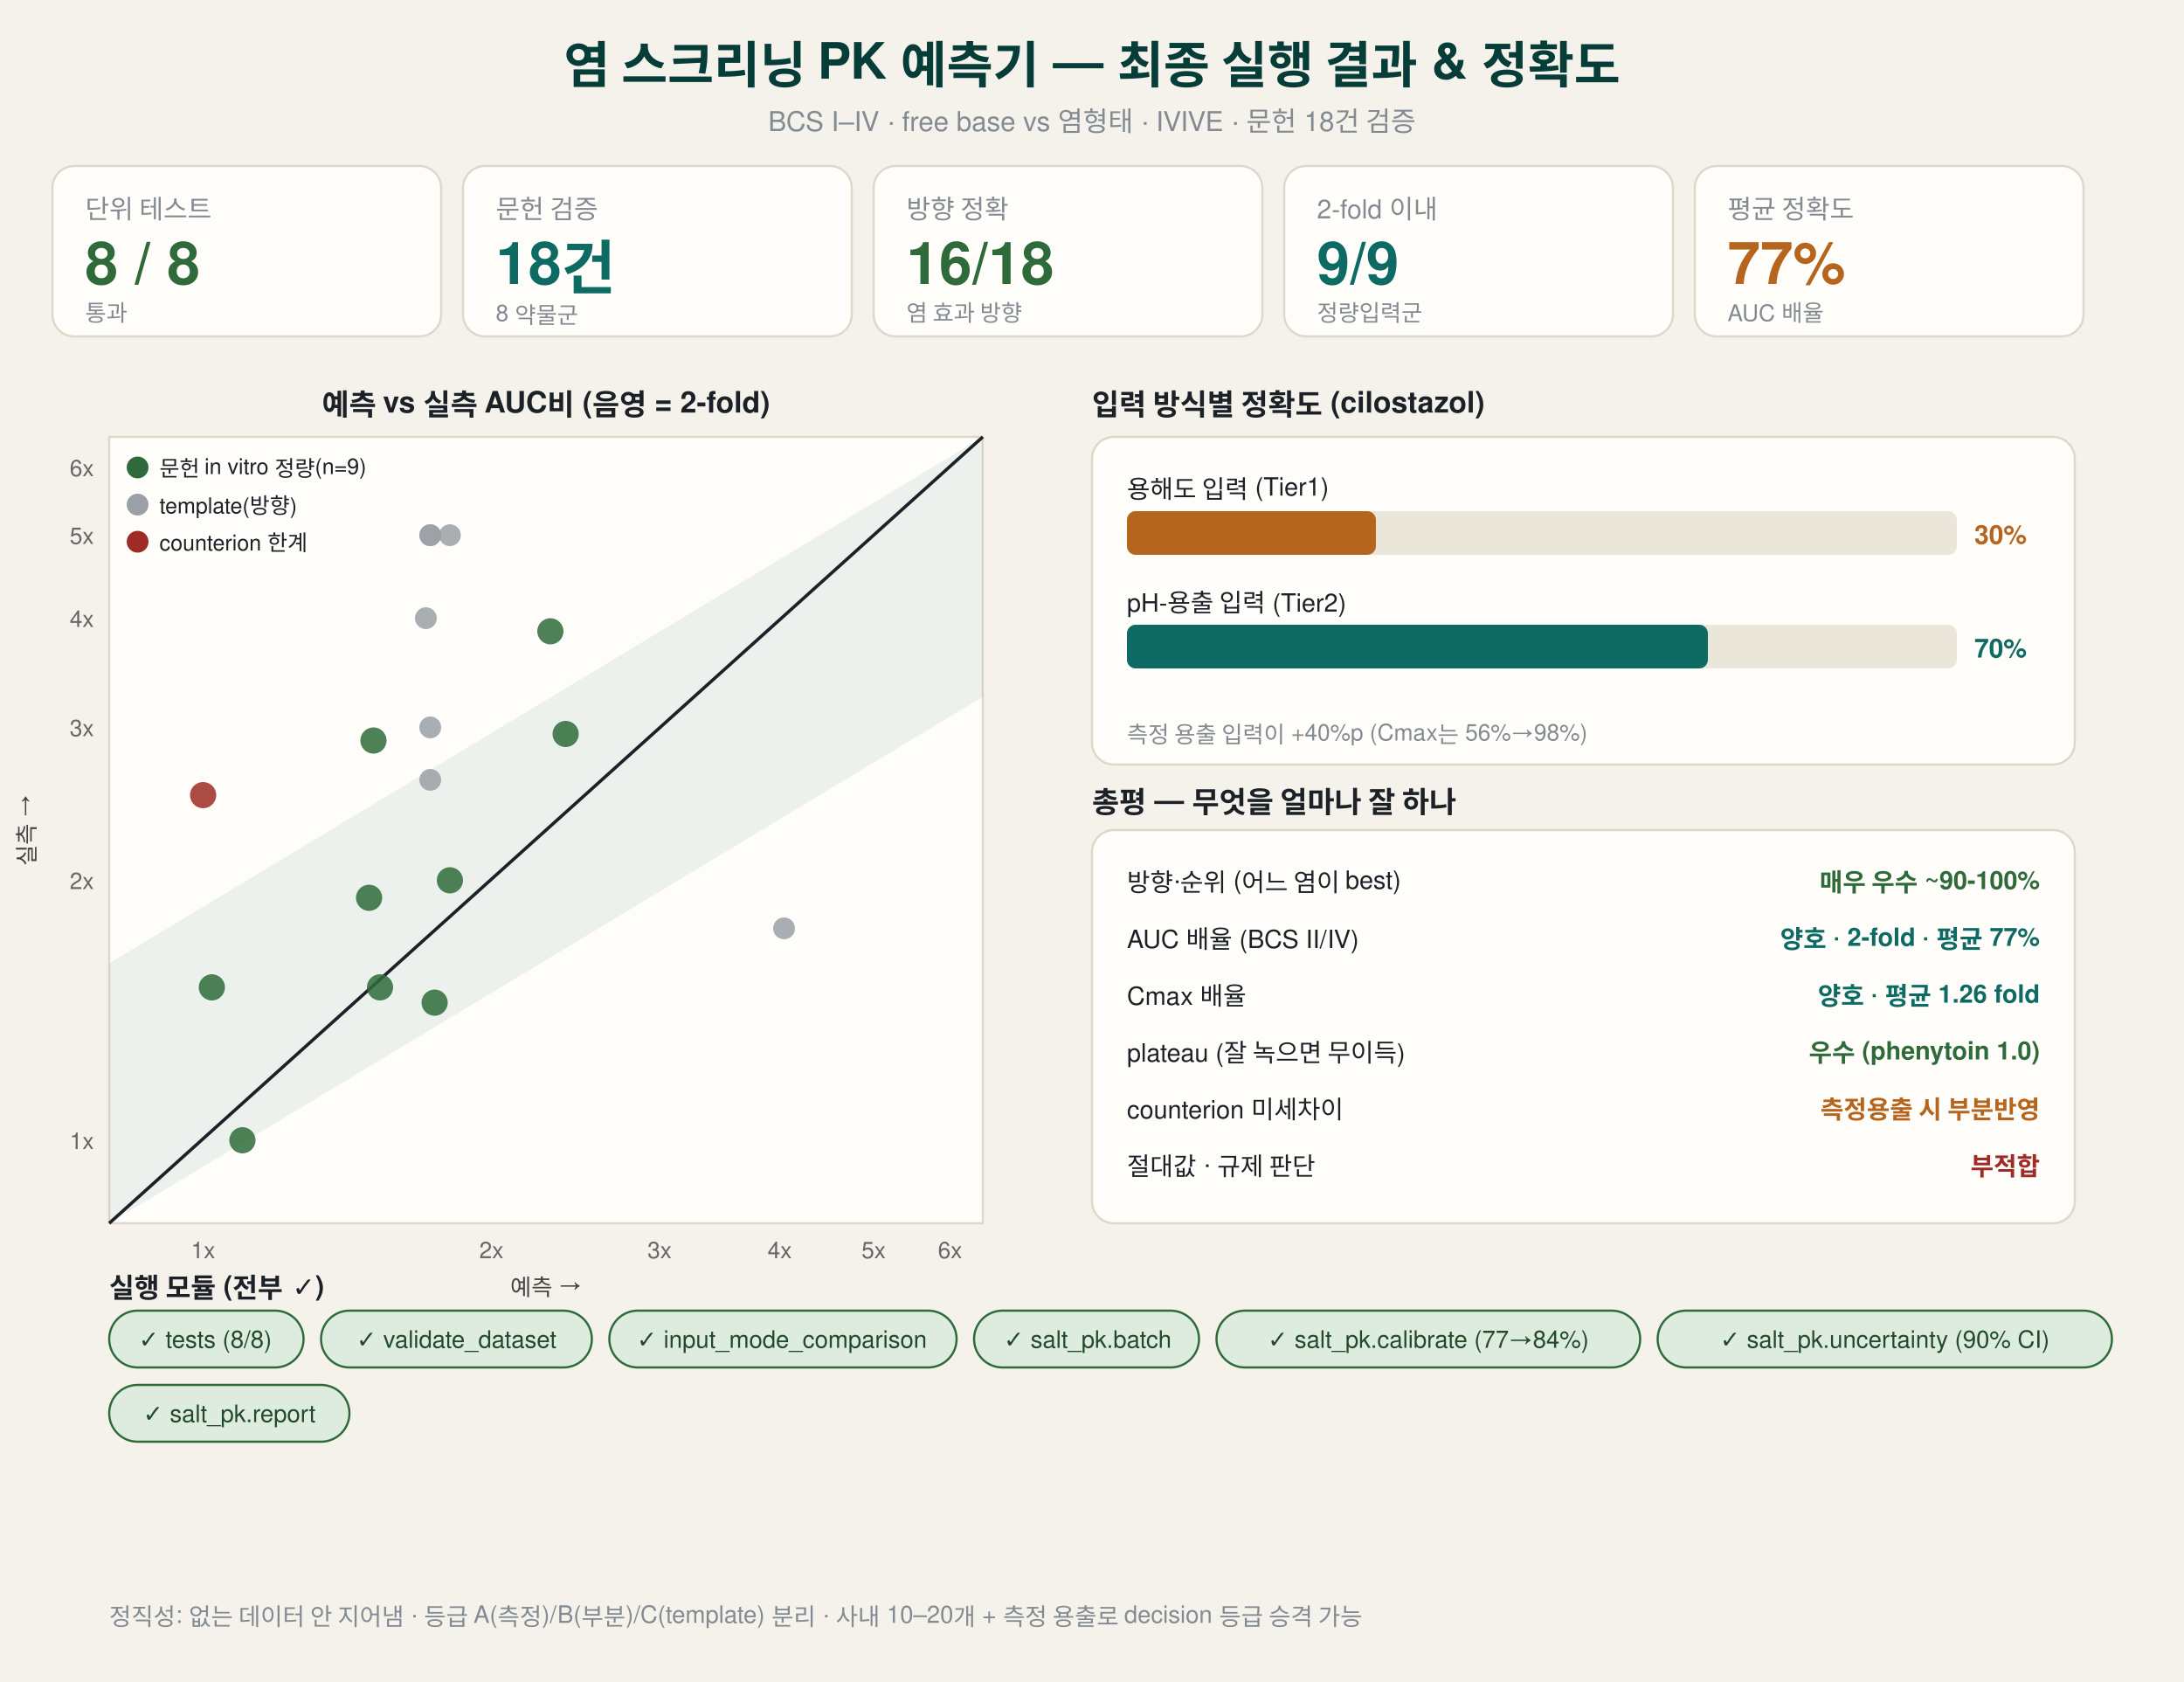
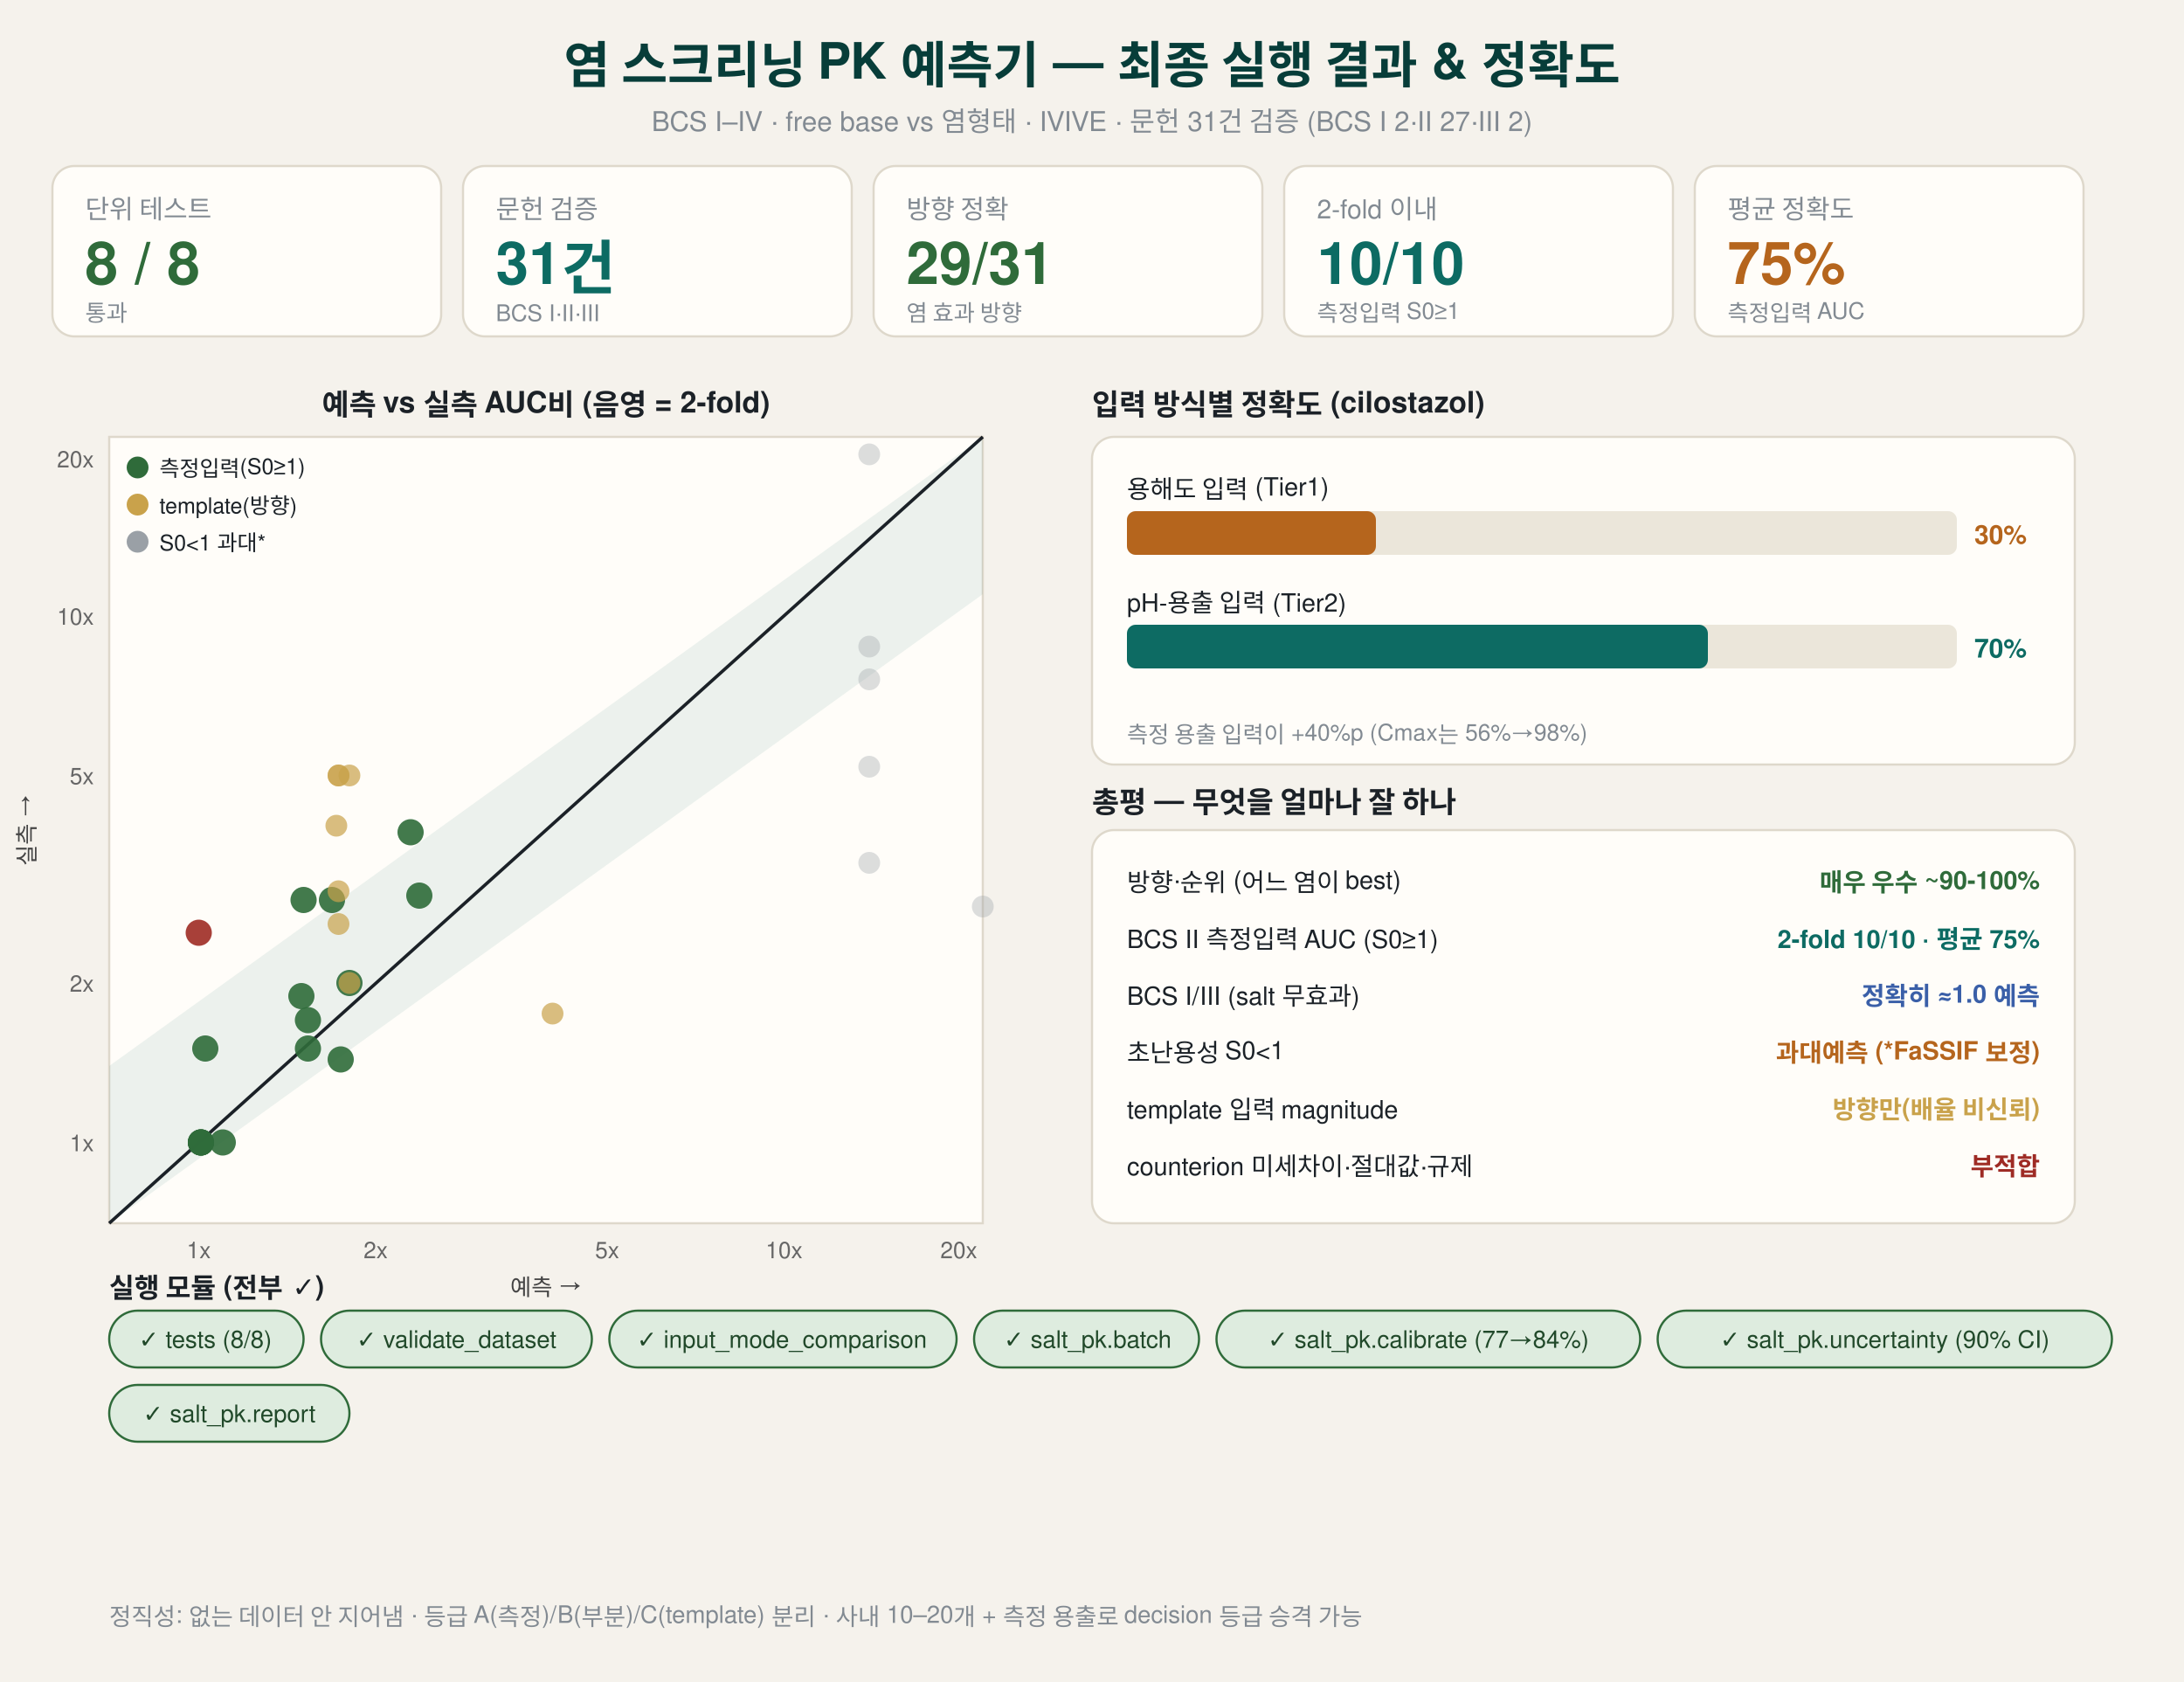
<svg xmlns="http://www.w3.org/2000/svg" width="1000" height="770" font-family="Helvetica,Arial,sans-serif">
  <rect width="1000" height="770" fill="#f5f2ec" />
  <text x="500.0" y="38" font-size="23" font-weight="bold" text-anchor="middle" fill="#073d39">염 스크리닝 PK 예측기 — 최종 실행 결과 &amp; 정확도</text>
-   <text x="500.0" y="60" font-size="12.5" text-anchor="middle" fill="#828a92">BCS I–IV · free base vs 염형태 · IVIVE · 문헌 18건 검증</text>
+   <text x="500.0" y="60" font-size="12.5" text-anchor="middle" fill="#828a92">BCS I–IV · free base vs 염형태 · IVIVE · 문헌 31건 검증 (BCS I 2·II 27·III 2)</text>
  <rect x="24" y="76" width="178" height="78" rx="10" fill="#fffdf9" stroke="#ded8cb" />
  <text x="39" y="100" font-size="12" fill="#828a92">단위 테스트</text>
  <text x="39" y="130" font-size="27" font-weight="bold" fill="#2f6b3a">8 / 8</text>
  <text x="39" y="147" font-size="10.5" fill="#828a92">통과</text>
  <rect x="212" y="76" width="178" height="78" rx="10" fill="#fffdf9" stroke="#ded8cb" />
  <text x="227" y="100" font-size="12" fill="#828a92">문헌 검증</text>
-   <text x="227" y="130" font-size="27" font-weight="bold" fill="#0d6b63">18건</text>
-   <text x="227" y="147" font-size="10.5" fill="#828a92">8 약물군</text>
+   <text x="227" y="130" font-size="27" font-weight="bold" fill="#0d6b63">31건</text>
+   <text x="227" y="147" font-size="10.5" fill="#828a92">BCS I·II·III</text>
  <rect x="400" y="76" width="178" height="78" rx="10" fill="#fffdf9" stroke="#ded8cb" />
  <text x="415" y="100" font-size="12" fill="#828a92">방향 정확</text>
-   <text x="415" y="130" font-size="27" font-weight="bold" fill="#2f6b3a">16/18</text>
+   <text x="415" y="130" font-size="27" font-weight="bold" fill="#2f6b3a">29/31</text>
  <text x="415" y="147" font-size="10.5" fill="#828a92">염 효과 방향</text>
  <rect x="588" y="76" width="178" height="78" rx="10" fill="#fffdf9" stroke="#ded8cb" />
  <text x="603" y="100" font-size="12" fill="#828a92">2-fold 이내</text>
-   <text x="603" y="130" font-size="27" font-weight="bold" fill="#0d6b63">9/9</text>
-   <text x="603" y="147" font-size="10.5" fill="#828a92">정량입력군</text>
+   <text x="603" y="130" font-size="27" font-weight="bold" fill="#0d6b63">10/10</text>
+   <text x="603" y="147" font-size="10.5" fill="#828a92">측정입력 S0≥1</text>
  <rect x="776" y="76" width="178" height="78" rx="10" fill="#fffdf9" stroke="#ded8cb" />
  <text x="791" y="100" font-size="12" fill="#828a92">평균 정확도</text>
-   <text x="791" y="130" font-size="27" font-weight="bold" fill="#b5651d">77%</text>
-   <text x="791" y="147" font-size="10.5" fill="#828a92">AUC 배율</text>
+   <text x="791" y="130" font-size="27" font-weight="bold" fill="#b5651d">75%</text>
+   <text x="791" y="147" font-size="10.5" fill="#828a92">측정입력 AUC</text>
  <text x="250.0" y="190" font-size="13.5" font-weight="bold" text-anchor="middle" fill="#1b2127">예측 vs 실측 AUC비 (음영 = 2-fold)</text>
  <rect x="50" y="200" width="400" height="360" fill="#fffdf9" stroke="#ded8cb" />
-   <polygon points="50,441 450,200 450,319 50,560" fill="#0d6b63" opacity="0.08" />
+   <polygon points="50,488 450,200 450,272 50,560" fill="#0d6b63" opacity="0.08" />
  <line x1="50" y1="560" x2="450" y2="200" stroke="#1b2127" stroke-width="1.5" />
-   <text x="93" y="576" font-size="10.5" text-anchor="middle" fill="#666">1x</text>
-   <text x="43" y="526" font-size="10.5" text-anchor="end" fill="#666">1x</text>
-   <text x="225" y="576" font-size="10.5" text-anchor="middle" fill="#666">2x</text>
-   <text x="43" y="407" font-size="10.5" text-anchor="end" fill="#666">2x</text>
-   <text x="302" y="576" font-size="10.5" text-anchor="middle" fill="#666">3x</text>
-   <text x="43" y="337" font-size="10.5" text-anchor="end" fill="#666">3x</text>
-   <text x="357" y="576" font-size="10.5" text-anchor="middle" fill="#666">4x</text>
-   <text x="43" y="287" font-size="10.5" text-anchor="end" fill="#666">4x</text>
-   <text x="400" y="576" font-size="10.5" text-anchor="middle" fill="#666">5x</text>
-   <text x="43" y="249" font-size="10.5" text-anchor="end" fill="#666">5x</text>
-   <text x="435" y="576" font-size="10.5" text-anchor="middle" fill="#666">6x</text>
-   <text x="43" y="218" font-size="10.5" text-anchor="end" fill="#666">6x</text>
+   <text x="91" y="576" font-size="10.5" text-anchor="middle" fill="#666">1x</text>
+   <text x="43" y="527" font-size="10.5" text-anchor="end" fill="#666">1x</text>
+   <text x="172" y="576" font-size="10.5" text-anchor="middle" fill="#666">2x</text>
+   <text x="43" y="454" font-size="10.5" text-anchor="end" fill="#666">2x</text>
+   <text x="278" y="576" font-size="10.5" text-anchor="middle" fill="#666">5x</text>
+   <text x="43" y="359" font-size="10.5" text-anchor="end" fill="#666">5x</text>
+   <text x="359" y="576" font-size="10.5" text-anchor="middle" fill="#666">10x</text>
+   <text x="43" y="286" font-size="10.5" text-anchor="end" fill="#666">10x</text>
+   <text x="439" y="576" font-size="10.5" text-anchor="middle" fill="#666">20x</text>
+   <text x="43" y="214" font-size="10.5" text-anchor="end" fill="#666">20x</text>
  <text x="250.0" y="593" font-size="10.5" text-anchor="middle" fill="#444">예측 →</text>
  <text x="16" y="380.0" font-size="10.5" text-anchor="middle" fill="#444" transform="rotate(-90 16 380.0)">실측 →</text>
-   <circle cx="199" cy="459" r="6" fill="#2f6b3a" opacity="0.85" />
-   <circle cx="252" cy="289" r="6" fill="#2f6b3a" opacity="0.85" />
-   <circle cx="259" cy="336" r="6" fill="#2f6b3a" opacity="0.85" />
-   <circle cx="111" cy="522" r="6" fill="#2f6b3a" opacity="0.85" />
-   <circle cx="206" cy="403" r="6" fill="#2f6b3a" opacity="0.85" />
-   <circle cx="169" cy="411" r="6" fill="#2f6b3a" opacity="0.85" />
-   <circle cx="171" cy="339" r="6" fill="#2f6b3a" opacity="0.85" />
-   <circle cx="97" cy="452" r="6" fill="#2f6b3a" opacity="0.85" />
-   <circle cx="93" cy="364" r="6" fill="#9e2b25" opacity="0.85" />
-   <circle cx="174" cy="452" r="6" fill="#2f6b3a" opacity="0.85" />
-   <circle cx="197" cy="357" r="5" fill="#9aa0a6" opacity="0.85" />
-   <circle cx="206" cy="245" r="5" fill="#9aa0a6" opacity="0.85" />
-   <circle cx="197" cy="333" r="5" fill="#9aa0a6" opacity="0.85" />
-   <circle cx="195" cy="283" r="5" fill="#9aa0a6" opacity="0.85" />
-   <circle cx="197" cy="245" r="5" fill="#9aa0a6" opacity="0.85" />
-   <circle cx="197" cy="245" r="5" fill="#9aa0a6" opacity="0.85" />
-   <circle cx="359" cy="425" r="5" fill="#9aa0a6" opacity="0.85" />
+   <circle cx="156" cy="485" r="6" fill="#2f6b3a" opacity="0.9" />
+   <circle cx="188" cy="381" r="6" fill="#2f6b3a" opacity="0.9" />
+   <circle cx="192" cy="410" r="6" fill="#2f6b3a" opacity="0.9" />
+   <circle cx="141" cy="467" r="6" fill="#2f6b3a" opacity="0.9" />
+   <circle cx="160" cy="450" r="6" fill="#2f6b3a" opacity="0.9" />
+   <circle cx="138" cy="456" r="6" fill="#2f6b3a" opacity="0.9" />
+   <circle cx="139" cy="412" r="6" fill="#2f6b3a" opacity="0.9" />
+   <circle cx="94" cy="480" r="6" fill="#2f6b3a" opacity="0.9" />
+   <circle cx="141" cy="480" r="6" fill="#2f6b3a" opacity="0.9" />
+   <circle cx="152" cy="412" r="6" fill="#2f6b3a" opacity="0.9" />
+   <circle cx="450" cy="415" r="5" fill="#9aa0a6" opacity="0.35" />
+   <circle cx="160" cy="450" r="5" fill="#c9a24b" opacity="0.7" />
+   <circle cx="155" cy="355" r="5" fill="#c9a24b" opacity="0.7" />
+   <circle cx="155" cy="355" r="5" fill="#c9a24b" opacity="0.7" />
+   <circle cx="155" cy="408" r="5" fill="#c9a24b" opacity="0.7" />
+   <circle cx="154" cy="378" r="5" fill="#c9a24b" opacity="0.7" />
+   <circle cx="155" cy="423" r="5" fill="#c9a24b" opacity="0.7" />
+   <circle cx="160" cy="355" r="5" fill="#c9a24b" opacity="0.7" />
+   <circle cx="398" cy="395" r="5" fill="#9aa0a6" opacity="0.35" />
+   <circle cx="398" cy="351" r="5" fill="#9aa0a6" opacity="0.35" />
+   <circle cx="398" cy="296" r="5" fill="#9aa0a6" opacity="0.35" />
+   <circle cx="398" cy="311" r="5" fill="#9aa0a6" opacity="0.35" />
+   <circle cx="398" cy="208" r="5" fill="#9aa0a6" opacity="0.35" />
+   <circle cx="102" cy="523" r="6" fill="#2f6b3a" opacity="0.9" />
+   <circle cx="253" cy="464" r="5" fill="#c9a24b" opacity="0.7" />
+   <circle cx="91" cy="427" r="6" fill="#9e2b25" opacity="0.9" />
+   <circle cx="92" cy="523" r="6" fill="#2f6b3a" opacity="0.9" />
+   <circle cx="92" cy="523" r="6" fill="#2f6b3a" opacity="0.9" />
+   <circle cx="92" cy="523" r="6" fill="#2f6b3a" opacity="0.9" />
+   <circle cx="92" cy="523" r="6" fill="#2f6b3a" opacity="0.9" />
  <circle cx="63" cy="214" r="5" fill="#2f6b3a" />
-   <text x="73" y="218" font-size="10" fill="#1b2127">문헌 in vitro 정량(n=9)</text>
-   <circle cx="63" cy="231" r="5" fill="#9aa0a6" />
+   <text x="73" y="218" font-size="10" fill="#1b2127">측정입력(S0≥1)</text>
+   <circle cx="63" cy="231" r="5" fill="#c9a24b" />
  <text x="73" y="235" font-size="10" fill="#1b2127">template(방향)</text>
-   <circle cx="63" cy="248" r="5" fill="#9e2b25" />
-   <text x="73" y="252" font-size="10" fill="#1b2127">counterion 한계</text>
+   <circle cx="63" cy="248" r="5" fill="#9aa0a6" />
+   <text x="73" y="252" font-size="10" fill="#1b2127">S0&lt;1 과대*</text>
  <text x="500" y="190" font-size="13.5" font-weight="bold" fill="#1b2127">입력 방식별 정확도 (cilostazol)</text>
  <rect x="500" y="200" width="450" height="150" rx="10" fill="#fffdf9" stroke="#ded8cb" />
  <text x="516" y="228" font-size="11.5" fill="#1b2127">용해도 입력 (Tier1)</text>
  <rect x="516" y="234" width="380" height="20" fill="#ebe6da" rx="4" />
  <rect x="516" y="234" width="114" height="20" fill="#b5651d" rx="4" />
  <text x="904" y="249" font-size="12" font-weight="bold" fill="#b5651d">30%</text>
  <text x="516" y="280" font-size="11.5" fill="#1b2127">pH-용출 입력 (Tier2)</text>
  <rect x="516" y="286" width="380" height="20" fill="#ebe6da" rx="4" />
  <rect x="516" y="286" width="266" height="20" fill="#0d6b63" rx="4" />
  <text x="904" y="301" font-size="12" font-weight="bold" fill="#0d6b63">70%</text>
  <text x="516" y="340" font-size="10.5" fill="#828a92">측정 용출 입력이 +40%p (Cmax는 56%→98%)</text>
  <text x="500" y="372" font-size="13.5" font-weight="bold" fill="#1b2127">총평 — 무엇을 얼마나 잘 하나</text>
  <rect x="500" y="380" width="450" height="180" rx="10" fill="#fffdf9" stroke="#ded8cb" />
  <text x="516" y="408" font-size="11.5" fill="#1b2127">방향·순위 (어느 염이 best)</text>
  <text x="934" y="408" font-size="11.5" font-weight="bold" text-anchor="end" fill="#2f6b3a">매우 우수 ~90-100%</text>
-   <text x="516" y="434" font-size="11.5" fill="#1b2127">AUC 배율 (BCS II/IV)</text>
-   <text x="934" y="434" font-size="11.5" font-weight="bold" text-anchor="end" fill="#0d6b63">양호 · 2-fold · 평균 77%</text>
-   <text x="516" y="460" font-size="11.5" fill="#1b2127">Cmax 배율</text>
-   <text x="934" y="460" font-size="11.5" font-weight="bold" text-anchor="end" fill="#0d6b63">양호 · 평균 1.26 fold</text>
-   <text x="516" y="486" font-size="11.5" fill="#1b2127">plateau (잘 녹으면 무이득)</text>
-   <text x="934" y="486" font-size="11.5" font-weight="bold" text-anchor="end" fill="#2f6b3a">우수 (phenytoin 1.0)</text>
-   <text x="516" y="512" font-size="11.5" fill="#1b2127">counterion 미세차이</text>
-   <text x="934" y="512" font-size="11.5" font-weight="bold" text-anchor="end" fill="#b5651d">측정용출 시 부분반영</text>
-   <text x="516" y="538" font-size="11.5" fill="#1b2127">절대값 · 규제 판단</text>
+   <text x="516" y="434" font-size="11.5" fill="#1b2127">BCS II 측정입력 AUC (S0≥1)</text>
+   <text x="934" y="434" font-size="11.5" font-weight="bold" text-anchor="end" fill="#0d6b63">2-fold 10/10 · 평균 75%</text>
+   <text x="516" y="460" font-size="11.5" fill="#1b2127">BCS I/III (salt 무효과)</text>
+   <text x="934" y="460" font-size="11.5" font-weight="bold" text-anchor="end" fill="#3a5fa8">정확히 ≈1.0 예측</text>
+   <text x="516" y="486" font-size="11.5" fill="#1b2127">초난용성 S0&lt;1</text>
+   <text x="934" y="486" font-size="11.5" font-weight="bold" text-anchor="end" fill="#b5651d">과대예측 (*FaSSIF 보정)</text>
+   <text x="516" y="512" font-size="11.5" fill="#1b2127">template 입력 magnitude</text>
+   <text x="934" y="512" font-size="11.5" font-weight="bold" text-anchor="end" fill="#c9a24b">방향만(배율 비신뢰)</text>
+   <text x="516" y="538" font-size="11.5" fill="#1b2127">counterion 미세차이·절대값·규제</text>
  <text x="934" y="538" font-size="11.5" font-weight="bold" text-anchor="end" fill="#9e2b25">부적합</text>
  <text x="50" y="594" font-size="12.5" font-weight="bold" fill="#1b2127">실행 모듈 (전부 ✓)</text>
  <rect x="50" y="600" width="89" height="26" rx="13" fill="#deecdf" stroke="#2f6b3a" />
  <text x="94" y="617" font-size="11" text-anchor="middle" fill="#21492a">✓ tests (8/8)</text>
  <rect x="147.0" y="600" width="124" height="26" rx="13" fill="#deecdf" stroke="#2f6b3a" />
  <text x="209" y="617" font-size="11" text-anchor="middle" fill="#21492a">✓ validate_dataset</text>
  <rect x="279.0" y="600" width="159" height="26" rx="13" fill="#deecdf" stroke="#2f6b3a" />
  <text x="358" y="617" font-size="11" text-anchor="middle" fill="#21492a">✓ input_mode_comparison</text>
  <rect x="446.0" y="600" width="103" height="26" rx="13" fill="#deecdf" stroke="#2f6b3a" />
  <text x="498" y="617" font-size="11" text-anchor="middle" fill="#21492a">✓ salt_pk.batch</text>
  <rect x="557.0" y="600" width="194" height="26" rx="13" fill="#deecdf" stroke="#2f6b3a" />
  <text x="654" y="617" font-size="11" text-anchor="middle" fill="#21492a">✓ salt_pk.calibrate (77→84%)</text>
  <rect x="759.0" y="600" width="208" height="26" rx="13" fill="#deecdf" stroke="#2f6b3a" />
  <text x="863" y="617" font-size="11" text-anchor="middle" fill="#21492a">✓ salt_pk.uncertainty (90% CI)</text>
  <rect x="50" y="634" width="110" height="26" rx="13" fill="#deecdf" stroke="#2f6b3a" />
  <text x="105" y="651" font-size="11" text-anchor="middle" fill="#21492a">✓ salt_pk.report</text>
  <text x="50" y="744" font-size="11" fill="#828a92">정직성: 없는 데이터 안 지어냄 · 등급 A(측정)/B(부분)/C(template) 분리 · 사내 10–20개 + 측정 용출로 decision 등급 승격 가능</text>
</svg>
